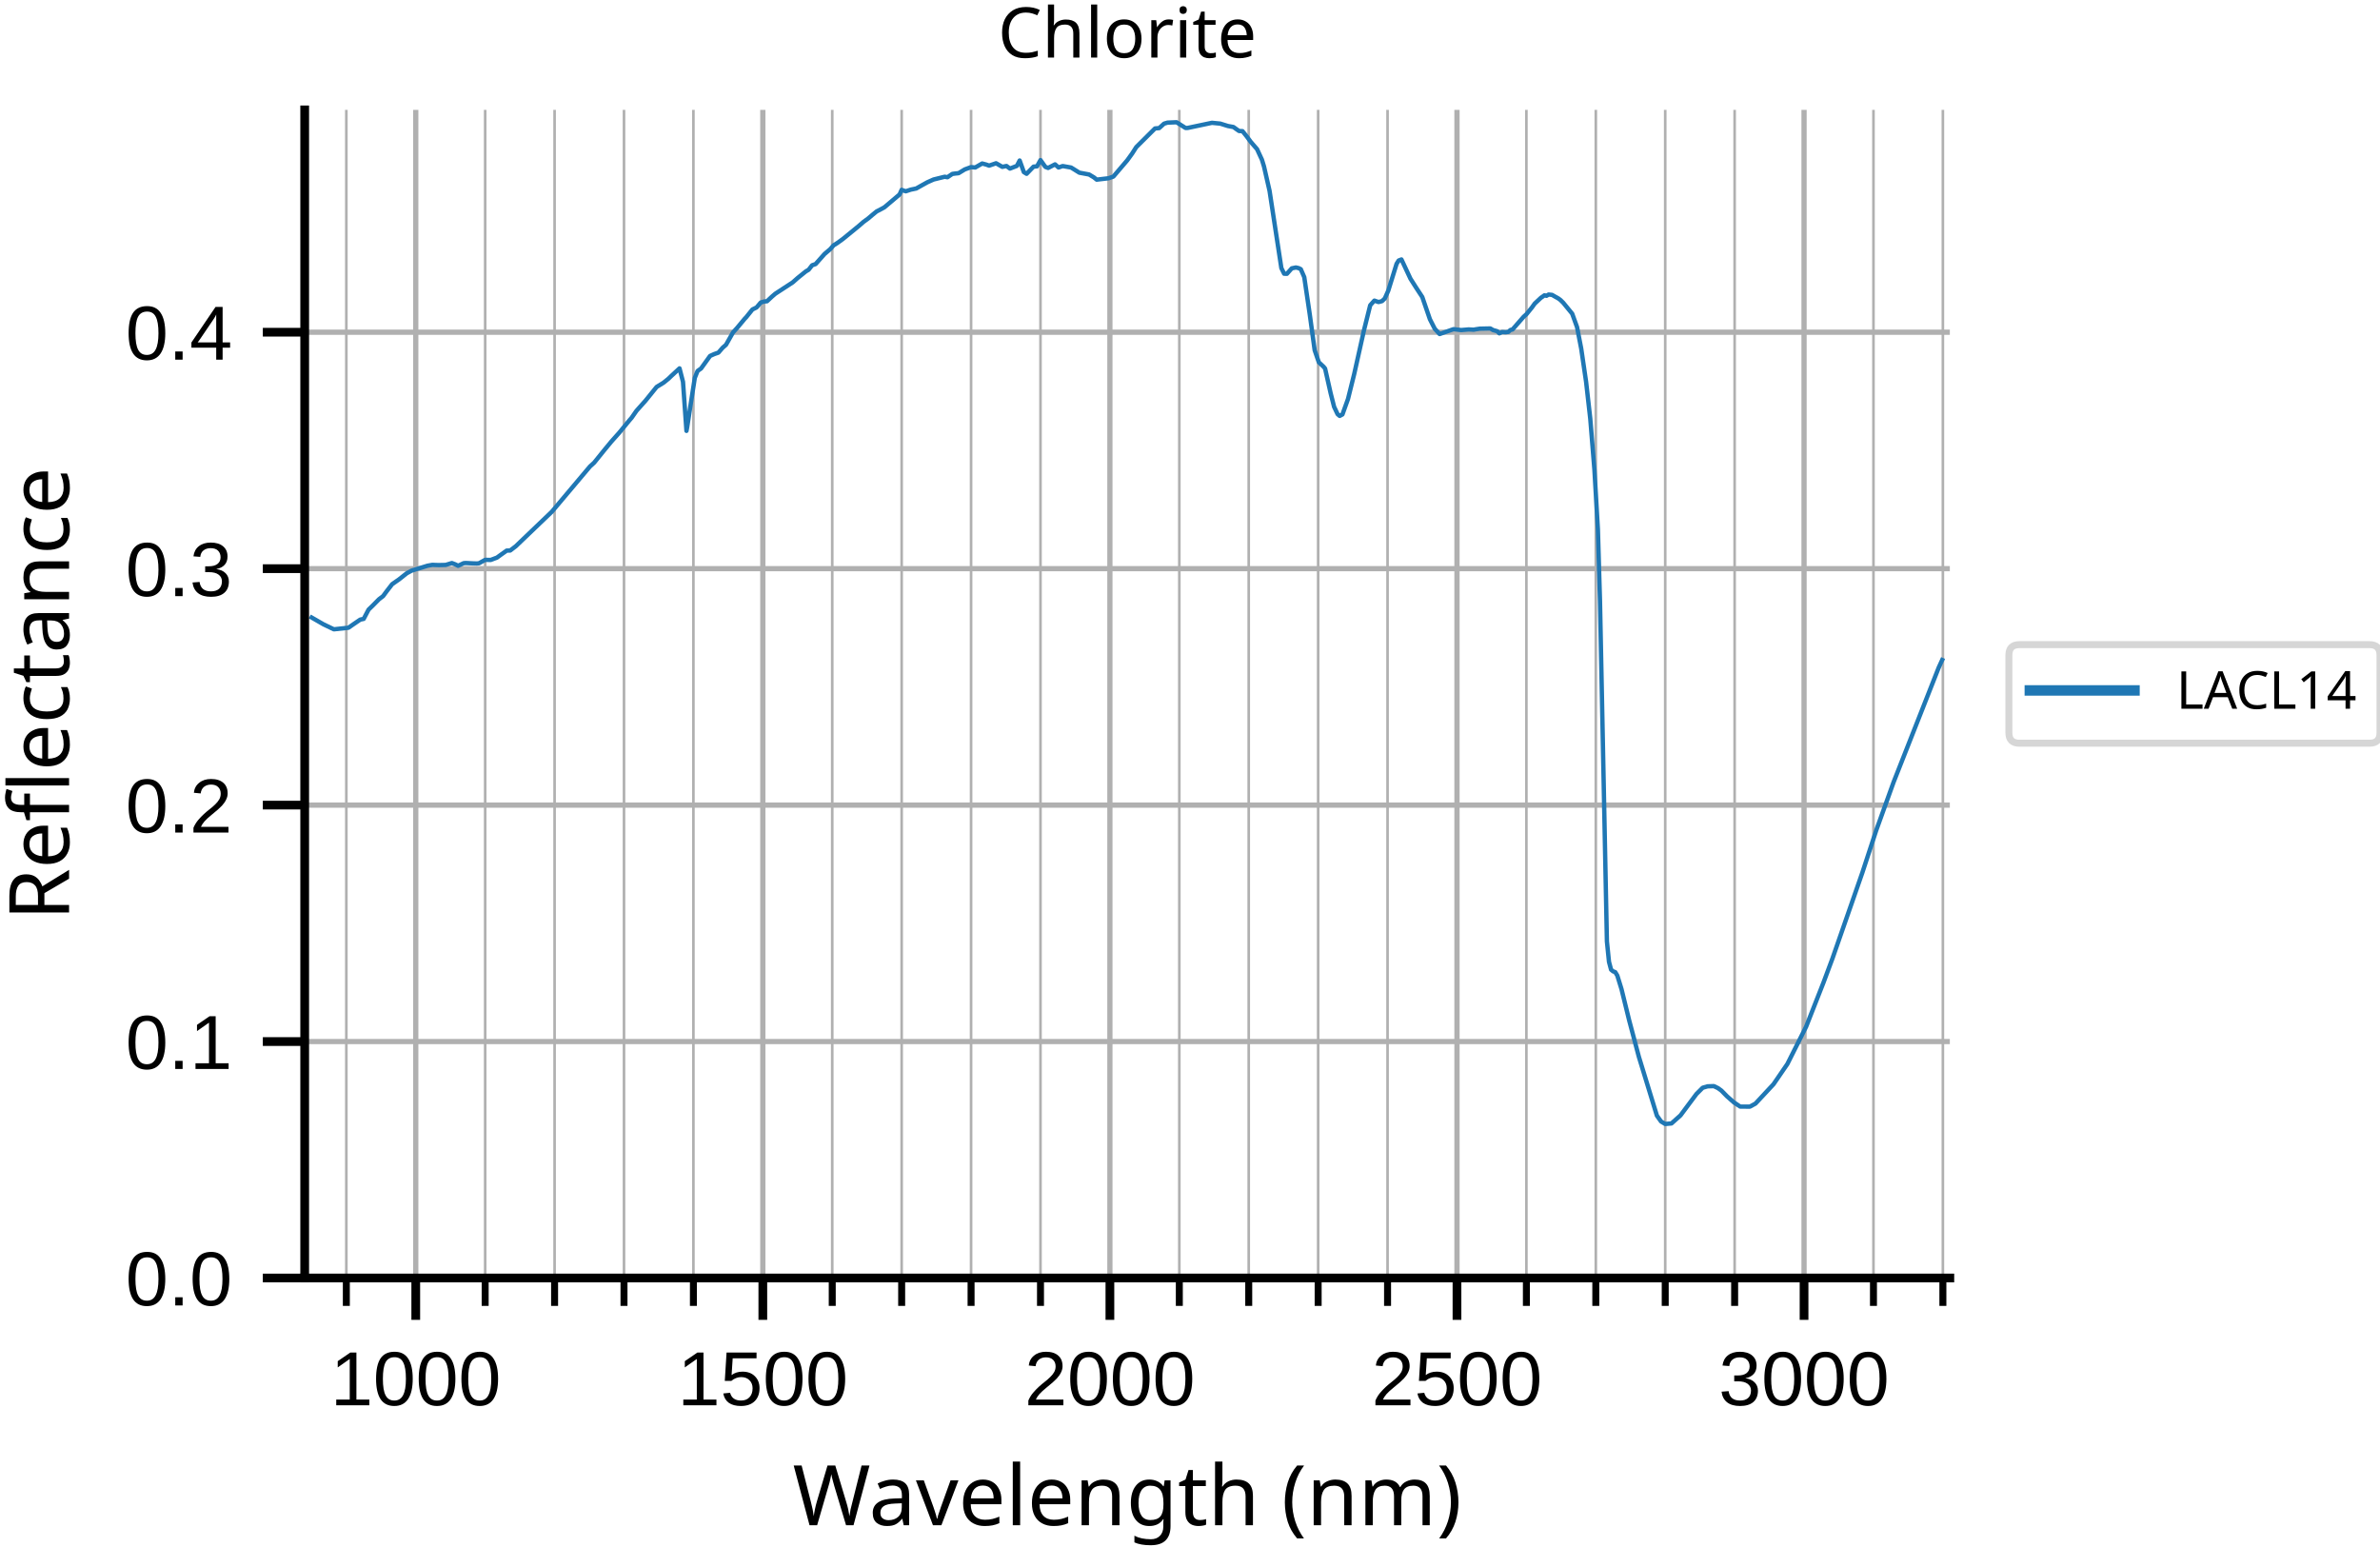
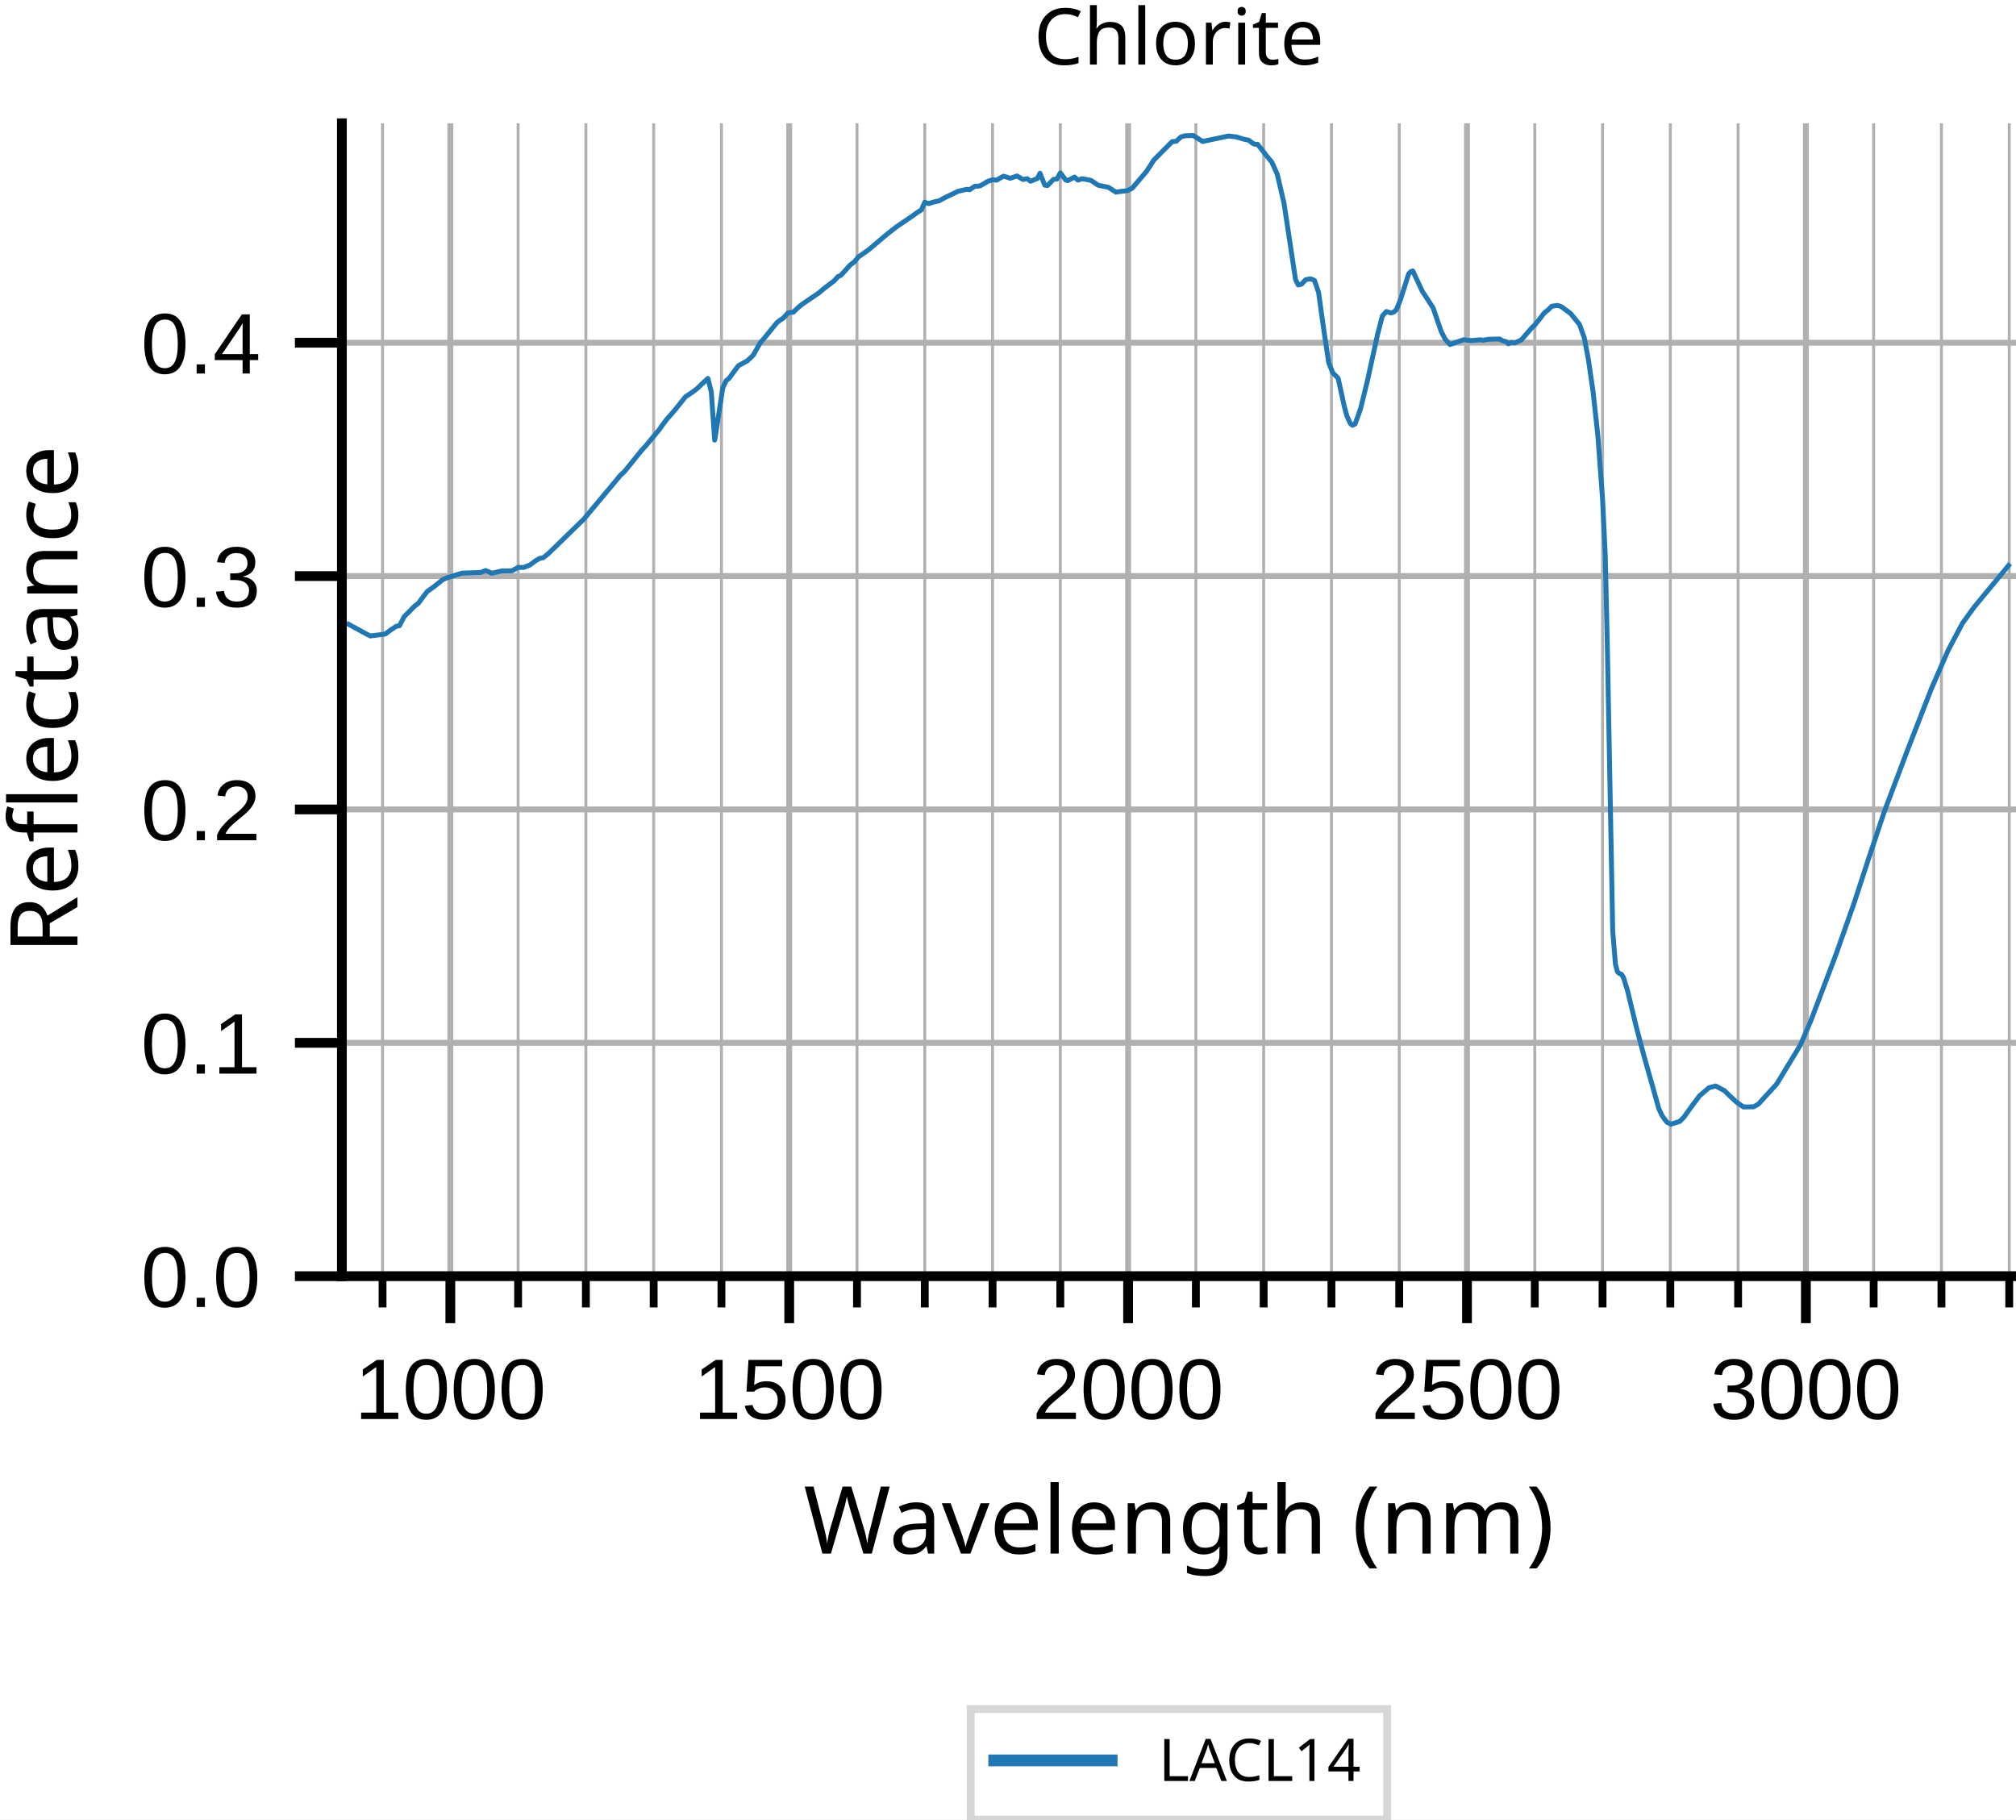
- <svg xmlns="http://www.w3.org/2000/svg" xmlns:xlink="http://www.w3.org/1999/xlink" width="272.871pt" height="177.363pt" viewBox="0 0 272.871 177.363" version="1.1">
+ <svg xmlns="http://www.w3.org/2000/svg" xmlns:xlink="http://www.w3.org/1999/xlink" width="205.989pt" height="185.929pt" viewBox="0 0 205.989 185.929" version="1.1">
  <defs>
    <style type="text/css">*{stroke-linejoin: round; stroke-linecap: butt}</style>
  </defs>
  <g id="figure_1">
    <g id="patch_1">
-       <path d="M 0 177.363  L 272.871 177.363  L 272.871 0  L 0 0  z " style="fill: #ffffff" />
+       <path d="M 0 185.929  L 205.989 185.929  L 205.989 0  L 0 0  z " style="fill: #ffffff" />
    </g>
    <g id="axes_1">
      <g id="patch_2">
-         <path d="M 34.933 146.524  L 223.551 146.524  L 223.551 12.598  L 34.933 12.598  z " style="fill: #ffffff" />
+         <path d="M 34.933 130.398  L 205.989 130.398  L 205.989 12.598  L 34.933 12.598  z " style="fill: #ffffff" />
      </g>
      <g id="matplotlib.axis_1">
        <g id="xtick_1">
          <g id="line2d_1">
-             <path d="M 47.667 146.524  L 47.667 12.598  " clip-path="url(#pf03f4bd73c)" style="fill: none; stroke: #b0b0b0; stroke-width: 0.6; stroke-linecap: square" />
+             <path d="M 46.014 130.398  L 46.014 12.598  " clip-path="url(#pdd74ec2de5)" style="fill: none; stroke: #b0b0b0; stroke-width: 0.6; stroke-linecap: square" />
          </g>
          <g id="line2d_2">
            <defs>
-               <path id="m2d30983972" d="M 0 0  L 0 4.8  " style="stroke: #000000" />
+               <path id="m3c72b8a021" d="M 0 0  L 0 4.8  " style="stroke: #000000" />
            </defs>
            <g>
-               <use xlink:href="#m2d30983972" x="47.667" y="146.524" style="stroke: #000000" />
+               <use xlink:href="#m3c72b8a021" x="46.014" y="130.398" style="stroke: #000000" />
            </g>
          </g>
          <g id="text_1">
-             <text style="font: 8.8px 'Arial'; text-anchor: middle" x="47.667" y="161.123" transform="rotate(-0 47.66668 161.1231)">1000</text>
+             <text style="font: 8.8px 'Arial'; text-anchor: middle" x="46.014" y="144.997" transform="rotate(-0 46.01353 144.9971)">1000</text>
          </g>
        </g>
        <g id="xtick_2">
          <g id="line2d_3">
-             <path d="M 87.459 146.524  L 87.459 12.598  " clip-path="url(#pf03f4bd73c)" style="fill: none; stroke: #b0b0b0; stroke-width: 0.6; stroke-linecap: square" />
+             <path d="M 80.64 130.398  L 80.64 12.598  " clip-path="url(#pdd74ec2de5)" style="fill: none; stroke: #b0b0b0; stroke-width: 0.6; stroke-linecap: square" />
          </g>
          <g id="line2d_4">
            <g>
-               <use xlink:href="#m2d30983972" x="87.459" y="146.524" style="stroke: #000000" />
+               <use xlink:href="#m3c72b8a021" x="80.64" y="130.398" style="stroke: #000000" />
            </g>
          </g>
          <g id="text_2">
-             <text style="font: 8.8px 'Arial'; text-anchor: middle" x="87.459" y="161.123" transform="rotate(-0 87.45945 161.1231)">1500</text>
+             <text style="font: 8.8px 'Arial'; text-anchor: middle" x="80.64" y="144.997" transform="rotate(-0 80.64018 144.9971)">1500</text>
          </g>
        </g>
        <g id="xtick_3">
          <g id="line2d_5">
-             <path d="M 127.252 146.524  L 127.252 12.598  " clip-path="url(#pf03f4bd73c)" style="fill: none; stroke: #b0b0b0; stroke-width: 0.6; stroke-linecap: square" />
+             <path d="M 115.267 130.398  L 115.267 12.598  " clip-path="url(#pdd74ec2de5)" style="fill: none; stroke: #b0b0b0; stroke-width: 0.6; stroke-linecap: square" />
          </g>
          <g id="line2d_6">
            <g>
-               <use xlink:href="#m2d30983972" x="127.252" y="146.524" style="stroke: #000000" />
+               <use xlink:href="#m3c72b8a021" x="115.267" y="130.398" style="stroke: #000000" />
            </g>
          </g>
          <g id="text_3">
-             <text style="font: 8.8px 'Arial'; text-anchor: middle" x="127.252" y="161.123" transform="rotate(-0 127.2522 161.1231)">2000</text>
+             <text style="font: 8.8px 'Arial'; text-anchor: middle" x="115.267" y="144.997" transform="rotate(-0 115.2668 144.9971)">2000</text>
          </g>
        </g>
        <g id="xtick_4">
          <g id="line2d_7">
-             <path d="M 167.045 146.524  L 167.045 12.598  " clip-path="url(#pf03f4bd73c)" style="fill: none; stroke: #b0b0b0; stroke-width: 0.6; stroke-linecap: square" />
+             <path d="M 149.893 130.398  L 149.893 12.598  " clip-path="url(#pdd74ec2de5)" style="fill: none; stroke: #b0b0b0; stroke-width: 0.6; stroke-linecap: square" />
          </g>
          <g id="line2d_8">
            <g>
-               <use xlink:href="#m2d30983972" x="167.045" y="146.524" style="stroke: #000000" />
+               <use xlink:href="#m3c72b8a021" x="149.893" y="130.398" style="stroke: #000000" />
            </g>
          </g>
          <g id="text_4">
-             <text style="font: 8.8px 'Arial'; text-anchor: middle" x="167.045" y="161.123" transform="rotate(-0 167.045 161.1231)">2500</text>
+             <text style="font: 8.8px 'Arial'; text-anchor: middle" x="149.893" y="144.997" transform="rotate(-0 149.8935 144.9971)">2500</text>
          </g>
        </g>
        <g id="xtick_5">
          <g id="line2d_9">
-             <path d="M 206.838 146.524  L 206.838 12.598  " clip-path="url(#pf03f4bd73c)" style="fill: none; stroke: #b0b0b0; stroke-width: 0.6; stroke-linecap: square" />
+             <path d="M 184.52 130.398  L 184.52 12.598  " clip-path="url(#pdd74ec2de5)" style="fill: none; stroke: #b0b0b0; stroke-width: 0.6; stroke-linecap: square" />
          </g>
          <g id="line2d_10">
            <g>
-               <use xlink:href="#m2d30983972" x="206.838" y="146.524" style="stroke: #000000" />
+               <use xlink:href="#m3c72b8a021" x="184.52" y="130.398" style="stroke: #000000" />
            </g>
          </g>
          <g id="text_5">
-             <text style="font: 8.8px 'Arial'; text-anchor: middle" x="206.838" y="161.123" transform="rotate(-0 206.8377 161.1231)">3000</text>
+             <text style="font: 8.8px 'Arial'; text-anchor: middle" x="184.52" y="144.997" transform="rotate(-0 184.5201 144.9971)">3000</text>
          </g>
        </g>
        <g id="xtick_6">
          <g id="line2d_11">
-             <path d="M 39.708 146.524  L 39.708 12.598  " clip-path="url(#pf03f4bd73c)" style="fill: none; stroke: #b0b0b0; stroke-width: 0.3; stroke-linecap: square" />
+             <path d="M 39.088 130.398  L 39.088 12.598  " clip-path="url(#pdd74ec2de5)" style="fill: none; stroke: #b0b0b0; stroke-width: 0.3; stroke-linecap: square" />
          </g>
          <g id="line2d_12">
            <defs>
-               <path id="me3197e2701" d="M 0 0  L 0 3.2  " style="stroke: #000000; stroke-width: 0.8" />
+               <path id="m3470999fba" d="M 0 0  L 0 3.2  " style="stroke: #000000; stroke-width: 0.8" />
            </defs>
            <g>
-               <use xlink:href="#me3197e2701" x="39.708" y="146.524" style="stroke: #000000; stroke-width: 0.8" />
+               <use xlink:href="#m3470999fba" x="39.088" y="130.398" style="stroke: #000000; stroke-width: 0.8" />
            </g>
          </g>
        </g>
        <g id="xtick_7">
          <g id="line2d_13">
-             <path d="M 55.625 146.524  L 55.625 12.598  " clip-path="url(#pf03f4bd73c)" style="fill: none; stroke: #b0b0b0; stroke-width: 0.3; stroke-linecap: square" />
+             <path d="M 52.939 130.398  L 52.939 12.598  " clip-path="url(#pdd74ec2de5)" style="fill: none; stroke: #b0b0b0; stroke-width: 0.3; stroke-linecap: square" />
          </g>
          <g id="line2d_14">
            <g>
-               <use xlink:href="#me3197e2701" x="55.625" y="146.524" style="stroke: #000000; stroke-width: 0.8" />
+               <use xlink:href="#m3470999fba" x="52.939" y="130.398" style="stroke: #000000; stroke-width: 0.8" />
            </g>
          </g>
        </g>
        <g id="xtick_8">
          <g id="line2d_15">
-             <path d="M 63.584 146.524  L 63.584 12.598  " clip-path="url(#pf03f4bd73c)" style="fill: none; stroke: #b0b0b0; stroke-width: 0.3; stroke-linecap: square" />
+             <path d="M 59.864 130.398  L 59.864 12.598  " clip-path="url(#pdd74ec2de5)" style="fill: none; stroke: #b0b0b0; stroke-width: 0.3; stroke-linecap: square" />
          </g>
          <g id="line2d_16">
            <g>
-               <use xlink:href="#me3197e2701" x="63.584" y="146.524" style="stroke: #000000; stroke-width: 0.8" />
+               <use xlink:href="#m3470999fba" x="59.864" y="130.398" style="stroke: #000000; stroke-width: 0.8" />
            </g>
          </g>
        </g>
        <g id="xtick_9">
          <g id="line2d_17">
-             <path d="M 71.542 146.524  L 71.542 12.598  " clip-path="url(#pf03f4bd73c)" style="fill: none; stroke: #b0b0b0; stroke-width: 0.3; stroke-linecap: square" />
+             <path d="M 66.79 130.398  L 66.79 12.598  " clip-path="url(#pdd74ec2de5)" style="fill: none; stroke: #b0b0b0; stroke-width: 0.3; stroke-linecap: square" />
          </g>
          <g id="line2d_18">
            <g>
-               <use xlink:href="#me3197e2701" x="71.542" y="146.524" style="stroke: #000000; stroke-width: 0.8" />
+               <use xlink:href="#m3470999fba" x="66.79" y="130.398" style="stroke: #000000; stroke-width: 0.8" />
            </g>
          </g>
        </g>
        <g id="xtick_10">
          <g id="line2d_19">
-             <path d="M 79.501 146.524  L 79.501 12.598  " clip-path="url(#pf03f4bd73c)" style="fill: none; stroke: #b0b0b0; stroke-width: 0.3; stroke-linecap: square" />
+             <path d="M 73.715 130.398  L 73.715 12.598  " clip-path="url(#pdd74ec2de5)" style="fill: none; stroke: #b0b0b0; stroke-width: 0.3; stroke-linecap: square" />
          </g>
          <g id="line2d_20">
            <g>
-               <use xlink:href="#me3197e2701" x="79.501" y="146.524" style="stroke: #000000; stroke-width: 0.8" />
+               <use xlink:href="#m3470999fba" x="73.715" y="130.398" style="stroke: #000000; stroke-width: 0.8" />
            </g>
          </g>
        </g>
        <g id="xtick_11">
          <g id="line2d_21">
-             <path d="M 95.418 146.524  L 95.418 12.598  " clip-path="url(#pf03f4bd73c)" style="fill: none; stroke: #b0b0b0; stroke-width: 0.3; stroke-linecap: square" />
+             <path d="M 87.566 130.398  L 87.566 12.598  " clip-path="url(#pdd74ec2de5)" style="fill: none; stroke: #b0b0b0; stroke-width: 0.3; stroke-linecap: square" />
          </g>
          <g id="line2d_22">
            <g>
-               <use xlink:href="#me3197e2701" x="95.418" y="146.524" style="stroke: #000000; stroke-width: 0.8" />
+               <use xlink:href="#m3470999fba" x="87.566" y="130.398" style="stroke: #000000; stroke-width: 0.8" />
            </g>
          </g>
        </g>
        <g id="xtick_12">
          <g id="line2d_23">
-             <path d="M 103.377 146.524  L 103.377 12.598  " clip-path="url(#pf03f4bd73c)" style="fill: none; stroke: #b0b0b0; stroke-width: 0.3; stroke-linecap: square" />
+             <path d="M 94.491 130.398  L 94.491 12.598  " clip-path="url(#pdd74ec2de5)" style="fill: none; stroke: #b0b0b0; stroke-width: 0.3; stroke-linecap: square" />
          </g>
          <g id="line2d_24">
            <g>
-               <use xlink:href="#me3197e2701" x="103.377" y="146.524" style="stroke: #000000; stroke-width: 0.8" />
+               <use xlink:href="#m3470999fba" x="94.491" y="130.398" style="stroke: #000000; stroke-width: 0.8" />
            </g>
          </g>
        </g>
        <g id="xtick_13">
          <g id="line2d_25">
-             <path d="M 111.335 146.524  L 111.335 12.598  " clip-path="url(#pf03f4bd73c)" style="fill: none; stroke: #b0b0b0; stroke-width: 0.3; stroke-linecap: square" />
+             <path d="M 101.416 130.398  L 101.416 12.598  " clip-path="url(#pdd74ec2de5)" style="fill: none; stroke: #b0b0b0; stroke-width: 0.3; stroke-linecap: square" />
          </g>
          <g id="line2d_26">
            <g>
-               <use xlink:href="#me3197e2701" x="111.335" y="146.524" style="stroke: #000000; stroke-width: 0.8" />
+               <use xlink:href="#m3470999fba" x="101.416" y="130.398" style="stroke: #000000; stroke-width: 0.8" />
            </g>
          </g>
        </g>
        <g id="xtick_14">
          <g id="line2d_27">
-             <path d="M 119.294 146.524  L 119.294 12.598  " clip-path="url(#pf03f4bd73c)" style="fill: none; stroke: #b0b0b0; stroke-width: 0.3; stroke-linecap: square" />
+             <path d="M 108.341 130.398  L 108.341 12.598  " clip-path="url(#pdd74ec2de5)" style="fill: none; stroke: #b0b0b0; stroke-width: 0.3; stroke-linecap: square" />
          </g>
          <g id="line2d_28">
            <g>
-               <use xlink:href="#me3197e2701" x="119.294" y="146.524" style="stroke: #000000; stroke-width: 0.8" />
+               <use xlink:href="#m3470999fba" x="108.341" y="130.398" style="stroke: #000000; stroke-width: 0.8" />
            </g>
          </g>
        </g>
        <g id="xtick_15">
          <g id="line2d_29">
-             <path d="M 135.211 146.524  L 135.211 12.598  " clip-path="url(#pf03f4bd73c)" style="fill: none; stroke: #b0b0b0; stroke-width: 0.3; stroke-linecap: square" />
+             <path d="M 122.192 130.398  L 122.192 12.598  " clip-path="url(#pdd74ec2de5)" style="fill: none; stroke: #b0b0b0; stroke-width: 0.3; stroke-linecap: square" />
          </g>
          <g id="line2d_30">
            <g>
-               <use xlink:href="#me3197e2701" x="135.211" y="146.524" style="stroke: #000000; stroke-width: 0.8" />
+               <use xlink:href="#m3470999fba" x="122.192" y="130.398" style="stroke: #000000; stroke-width: 0.8" />
            </g>
          </g>
        </g>
        <g id="xtick_16">
          <g id="line2d_31">
-             <path d="M 143.169 146.524  L 143.169 12.598  " clip-path="url(#pf03f4bd73c)" style="fill: none; stroke: #b0b0b0; stroke-width: 0.3; stroke-linecap: square" />
+             <path d="M 129.117 130.398  L 129.117 12.598  " clip-path="url(#pdd74ec2de5)" style="fill: none; stroke: #b0b0b0; stroke-width: 0.3; stroke-linecap: square" />
          </g>
          <g id="line2d_32">
            <g>
-               <use xlink:href="#me3197e2701" x="143.169" y="146.524" style="stroke: #000000; stroke-width: 0.8" />
+               <use xlink:href="#m3470999fba" x="129.117" y="130.398" style="stroke: #000000; stroke-width: 0.8" />
            </g>
          </g>
        </g>
        <g id="xtick_17">
          <g id="line2d_33">
-             <path d="M 151.128 146.524  L 151.128 12.598  " clip-path="url(#pf03f4bd73c)" style="fill: none; stroke: #b0b0b0; stroke-width: 0.3; stroke-linecap: square" />
+             <path d="M 136.043 130.398  L 136.043 12.598  " clip-path="url(#pdd74ec2de5)" style="fill: none; stroke: #b0b0b0; stroke-width: 0.3; stroke-linecap: square" />
          </g>
          <g id="line2d_34">
            <g>
-               <use xlink:href="#me3197e2701" x="151.128" y="146.524" style="stroke: #000000; stroke-width: 0.8" />
+               <use xlink:href="#m3470999fba" x="136.043" y="130.398" style="stroke: #000000; stroke-width: 0.8" />
            </g>
          </g>
        </g>
        <g id="xtick_18">
          <g id="line2d_35">
-             <path d="M 159.086 146.524  L 159.086 12.598  " clip-path="url(#pf03f4bd73c)" style="fill: none; stroke: #b0b0b0; stroke-width: 0.3; stroke-linecap: square" />
+             <path d="M 142.968 130.398  L 142.968 12.598  " clip-path="url(#pdd74ec2de5)" style="fill: none; stroke: #b0b0b0; stroke-width: 0.3; stroke-linecap: square" />
          </g>
          <g id="line2d_36">
            <g>
-               <use xlink:href="#me3197e2701" x="159.086" y="146.524" style="stroke: #000000; stroke-width: 0.8" />
+               <use xlink:href="#m3470999fba" x="142.968" y="130.398" style="stroke: #000000; stroke-width: 0.8" />
            </g>
          </g>
        </g>
        <g id="xtick_19">
          <g id="line2d_37">
-             <path d="M 175.004 146.524  L 175.004 12.598  " clip-path="url(#pf03f4bd73c)" style="fill: none; stroke: #b0b0b0; stroke-width: 0.3; stroke-linecap: square" />
+             <path d="M 156.819 130.398  L 156.819 12.598  " clip-path="url(#pdd74ec2de5)" style="fill: none; stroke: #b0b0b0; stroke-width: 0.3; stroke-linecap: square" />
          </g>
          <g id="line2d_38">
            <g>
-               <use xlink:href="#me3197e2701" x="175.004" y="146.524" style="stroke: #000000; stroke-width: 0.8" />
+               <use xlink:href="#m3470999fba" x="156.819" y="130.398" style="stroke: #000000; stroke-width: 0.8" />
            </g>
          </g>
        </g>
        <g id="xtick_20">
          <g id="line2d_39">
-             <path d="M 182.962 146.524  L 182.962 12.598  " clip-path="url(#pf03f4bd73c)" style="fill: none; stroke: #b0b0b0; stroke-width: 0.3; stroke-linecap: square" />
+             <path d="M 163.744 130.398  L 163.744 12.598  " clip-path="url(#pdd74ec2de5)" style="fill: none; stroke: #b0b0b0; stroke-width: 0.3; stroke-linecap: square" />
          </g>
          <g id="line2d_40">
            <g>
-               <use xlink:href="#me3197e2701" x="182.962" y="146.524" style="stroke: #000000; stroke-width: 0.8" />
+               <use xlink:href="#m3470999fba" x="163.744" y="130.398" style="stroke: #000000; stroke-width: 0.8" />
            </g>
          </g>
        </g>
        <g id="xtick_21">
          <g id="line2d_41">
-             <path d="M 190.921 146.524  L 190.921 12.598  " clip-path="url(#pf03f4bd73c)" style="fill: none; stroke: #b0b0b0; stroke-width: 0.3; stroke-linecap: square" />
+             <path d="M 170.669 130.398  L 170.669 12.598  " clip-path="url(#pdd74ec2de5)" style="fill: none; stroke: #b0b0b0; stroke-width: 0.3; stroke-linecap: square" />
          </g>
          <g id="line2d_42">
            <g>
-               <use xlink:href="#me3197e2701" x="190.921" y="146.524" style="stroke: #000000; stroke-width: 0.8" />
+               <use xlink:href="#m3470999fba" x="170.669" y="130.398" style="stroke: #000000; stroke-width: 0.8" />
            </g>
          </g>
        </g>
        <g id="xtick_22">
          <g id="line2d_43">
-             <path d="M 198.879 146.524  L 198.879 12.598  " clip-path="url(#pf03f4bd73c)" style="fill: none; stroke: #b0b0b0; stroke-width: 0.3; stroke-linecap: square" />
+             <path d="M 177.595 130.398  L 177.595 12.598  " clip-path="url(#pdd74ec2de5)" style="fill: none; stroke: #b0b0b0; stroke-width: 0.3; stroke-linecap: square" />
          </g>
          <g id="line2d_44">
            <g>
-               <use xlink:href="#me3197e2701" x="198.879" y="146.524" style="stroke: #000000; stroke-width: 0.8" />
+               <use xlink:href="#m3470999fba" x="177.595" y="130.398" style="stroke: #000000; stroke-width: 0.8" />
            </g>
          </g>
        </g>
        <g id="xtick_23">
          <g id="line2d_45">
-             <path d="M 214.796 146.524  L 214.796 12.598  " clip-path="url(#pf03f4bd73c)" style="fill: none; stroke: #b0b0b0; stroke-width: 0.3; stroke-linecap: square" />
+             <path d="M 191.445 130.398  L 191.445 12.598  " clip-path="url(#pdd74ec2de5)" style="fill: none; stroke: #b0b0b0; stroke-width: 0.3; stroke-linecap: square" />
          </g>
          <g id="line2d_46">
            <g>
-               <use xlink:href="#me3197e2701" x="214.796" y="146.524" style="stroke: #000000; stroke-width: 0.8" />
+               <use xlink:href="#m3470999fba" x="191.445" y="130.398" style="stroke: #000000; stroke-width: 0.8" />
            </g>
          </g>
        </g>
        <g id="xtick_24">
          <g id="line2d_47">
-             <path d="M 222.755 146.524  L 222.755 12.598  " clip-path="url(#pf03f4bd73c)" style="fill: none; stroke: #b0b0b0; stroke-width: 0.3; stroke-linecap: square" />
+             <path d="M 198.371 130.398  L 198.371 12.598  " clip-path="url(#pdd74ec2de5)" style="fill: none; stroke: #b0b0b0; stroke-width: 0.3; stroke-linecap: square" />
          </g>
          <g id="line2d_48">
            <g>
-               <use xlink:href="#me3197e2701" x="222.755" y="146.524" style="stroke: #000000; stroke-width: 0.8" />
+               <use xlink:href="#m3470999fba" x="198.371" y="130.398" style="stroke: #000000; stroke-width: 0.8" />
+             </g>
+           </g>
+         </g>
+         <g id="xtick_25">
+           <g id="line2d_49">
+             <path d="M 205.296 130.398  L 205.296 12.598  " clip-path="url(#pdd74ec2de5)" style="fill: none; stroke: #b0b0b0; stroke-width: 0.3; stroke-linecap: square" />
+           </g>
+           <g id="line2d_50">
+             <g>
+               <use xlink:href="#m3470999fba" x="205.296" y="130.398" style="stroke: #000000; stroke-width: 0.8" />
            </g>
          </g>
        </g>
        <g id="text_6">
-           <text style="font: 9.6px 'Futura', sans-serif; text-anchor: middle" x="129.242" y="174.869" transform="rotate(-0 129.2418 174.8686)">Wavelength (nm)</text>
+           <text style="font: 9.6px 'Futura', sans-serif; text-anchor: middle" x="120.461" y="158.743" transform="rotate(-0 120.4608 158.7426)">Wavelength (nm)</text>
        </g>
      </g>
      <g id="matplotlib.axis_2">
        <g id="ytick_1">
-           <g id="line2d_49">
-             <path d="M 34.933 146.524  L 223.551 146.524  " clip-path="url(#pf03f4bd73c)" style="fill: none; stroke: #b0b0b0; stroke-width: 0.6; stroke-linecap: square" />
-           </g>
-           <g id="line2d_50">
+           <g id="line2d_51">
+             <path d="M 34.933 130.398  L 205.989 130.398  " clip-path="url(#pdd74ec2de5)" style="fill: none; stroke: #b0b0b0; stroke-width: 0.6; stroke-linecap: square" />
+           </g>
+           <g id="line2d_52">
            <defs>
-               <path id="mfa81ff32dc" d="M 0 0  L -4.8 0  " style="stroke: #000000" />
+               <path id="mda7984634b" d="M 0 0  L -4.8 0  " style="stroke: #000000" />
            </defs>
            <g>
-               <use xlink:href="#mfa81ff32dc" x="34.933" y="146.524" style="stroke: #000000" />
+               <use xlink:href="#mda7984634b" x="34.933" y="130.398" style="stroke: #000000" />
            </g>
          </g>
          <g id="text_7">
-             <text style="font: 8.8px 'Arial'; text-anchor: end" x="26.633" y="149.674" transform="rotate(-0 26.633 149.6736)">0.0</text>
+             <text style="font: 8.8px 'Arial'; text-anchor: end" x="26.633" y="133.548" transform="rotate(-0 26.633 133.5476)">0.0</text>
          </g>
        </g>
        <g id="ytick_2">
-           <g id="line2d_51">
-             <path d="M 34.933 119.415  L 223.551 119.415  " clip-path="url(#pf03f4bd73c)" style="fill: none; stroke: #b0b0b0; stroke-width: 0.6; stroke-linecap: square" />
-           </g>
-           <g id="line2d_52">
-             <g>
-               <use xlink:href="#mfa81ff32dc" x="34.933" y="119.415" style="stroke: #000000" />
+           <g id="line2d_53">
+             <path d="M 34.933 106.554  L 205.989 106.554  " clip-path="url(#pdd74ec2de5)" style="fill: none; stroke: #b0b0b0; stroke-width: 0.6; stroke-linecap: square" />
+           </g>
+           <g id="line2d_54">
+             <g>
+               <use xlink:href="#mda7984634b" x="34.933" y="106.554" style="stroke: #000000" />
            </g>
          </g>
          <g id="text_8">
-             <text style="font: 8.8px 'Arial'; text-anchor: end" x="26.633" y="122.565" transform="rotate(-0 26.633 122.5649)">0.1</text>
+             <text style="font: 8.8px 'Arial'; text-anchor: end" x="26.633" y="109.703" transform="rotate(-0 26.633 109.703)">0.1</text>
          </g>
        </g>
        <g id="ytick_3">
-           <g id="line2d_53">
-             <path d="M 34.933 92.307  L 223.551 92.307  " clip-path="url(#pf03f4bd73c)" style="fill: none; stroke: #b0b0b0; stroke-width: 0.6; stroke-linecap: square" />
-           </g>
-           <g id="line2d_54">
-             <g>
-               <use xlink:href="#mfa81ff32dc" x="34.933" y="92.307" style="stroke: #000000" />
+           <g id="line2d_55">
+             <path d="M 34.933 82.709  L 205.989 82.709  " clip-path="url(#pdd74ec2de5)" style="fill: none; stroke: #b0b0b0; stroke-width: 0.6; stroke-linecap: square" />
+           </g>
+           <g id="line2d_56">
+             <g>
+               <use xlink:href="#mda7984634b" x="34.933" y="82.709" style="stroke: #000000" />
            </g>
          </g>
          <g id="text_9">
-             <text style="font: 8.8px 'Arial'; text-anchor: end" x="26.633" y="95.456" transform="rotate(-0 26.633 95.45608)">0.2</text>
+             <text style="font: 8.8px 'Arial'; text-anchor: end" x="26.633" y="85.858" transform="rotate(-0 26.633 85.85837)">0.2</text>
          </g>
        </g>
        <g id="ytick_4">
-           <g id="line2d_55">
-             <path d="M 34.933 65.198  L 223.551 65.198  " clip-path="url(#pf03f4bd73c)" style="fill: none; stroke: #b0b0b0; stroke-width: 0.6; stroke-linecap: square" />
-           </g>
-           <g id="line2d_56">
-             <g>
-               <use xlink:href="#mfa81ff32dc" x="34.933" y="65.198" style="stroke: #000000" />
+           <g id="line2d_57">
+             <path d="M 34.933 58.864  L 205.989 58.864  " clip-path="url(#pdd74ec2de5)" style="fill: none; stroke: #b0b0b0; stroke-width: 0.6; stroke-linecap: square" />
+           </g>
+           <g id="line2d_58">
+             <g>
+               <use xlink:href="#mda7984634b" x="34.933" y="58.864" style="stroke: #000000" />
            </g>
          </g>
          <g id="text_10">
-             <text style="font: 8.8px 'Arial'; text-anchor: end" x="26.633" y="68.347" transform="rotate(-0 26.633 68.3473)">0.3</text>
+             <text style="font: 8.8px 'Arial'; text-anchor: end" x="26.633" y="62.014" transform="rotate(-0 26.633 62.01374)">0.3</text>
          </g>
        </g>
        <g id="ytick_5">
-           <g id="line2d_57">
-             <path d="M 34.933 38.089  L 223.551 38.089  " clip-path="url(#pf03f4bd73c)" style="fill: none; stroke: #b0b0b0; stroke-width: 0.6; stroke-linecap: square" />
-           </g>
-           <g id="line2d_58">
-             <g>
-               <use xlink:href="#mfa81ff32dc" x="34.933" y="38.089" style="stroke: #000000" />
+           <g id="line2d_59">
+             <path d="M 34.933 35.02  L 205.989 35.02  " clip-path="url(#pdd74ec2de5)" style="fill: none; stroke: #b0b0b0; stroke-width: 0.6; stroke-linecap: square" />
+           </g>
+           <g id="line2d_60">
+             <g>
+               <use xlink:href="#mda7984634b" x="34.933" y="35.02" style="stroke: #000000" />
            </g>
          </g>
          <g id="text_11">
-             <text style="font: 8.8px 'Arial'; text-anchor: end" x="26.633" y="41.239" transform="rotate(-0 26.633 41.23853)">0.4</text>
+             <text style="font: 8.8px 'Arial'; text-anchor: end" x="26.633" y="38.169" transform="rotate(-0 26.633 38.1691)">0.4</text>
          </g>
        </g>
        <g id="text_12">
-           <text style="font: 9.6px 'Futura', sans-serif; text-anchor: middle" x="7.917" y="79.561" transform="rotate(-90 7.917 79.56085)">Reflectance</text>
-         </g>
-       </g>
-       <g id="line2d_59">
-         <path d="M 35.729 70.798  L 37.082 71.577  L 38.276 72.152  L 39.947 71.971  L 40.584 71.528  L 41.3 71.041  L 41.698 70.955  L 42.255 69.897  L 42.732 69.433  L 43.449 68.706  L 43.926 68.342  L 44.324 67.8  L 44.961 66.978  L 45.757 66.422  L 46.632 65.729  L 47.189 65.425  L 49.02 64.86  L 49.577 64.76  L 49.815 64.772  L 50.293 64.788  L 51.089 64.77  L 51.407 64.677  L 51.805 64.555  L 52.203 64.706  L 52.521 64.87  L 53.158 64.571  L 53.397 64.55  L 54.193 64.591  L 54.67 64.605  L 54.909 64.583  L 55.625 64.188  L 56.262 64.199  L 56.978 63.929  L 57.456 63.581  L 57.774 63.357  L 58.092 63.126  L 58.49 63.117  L 59.127 62.635  L 63.265 58.675  L 67.643 53.481  L 68.12 53.047  L 69.314 51.568  L 70.11 50.605  L 70.587 50.071  L 70.985 49.626  L 72.179 48.173  L 72.418 47.898  L 72.975 47.097  L 74.009 45.939  L 75.283 44.363  L 76.079 43.874  L 76.636 43.423  L 76.954 43.116  L 77.909 42.233  L 78.307 43.78  L 78.705 49.4  L 78.785 48.969  L 79.262 45.875  L 79.66 43.322  L 79.978 42.532  L 80.376 42.25  L 81.411 40.809  L 81.888 40.595  L 82.366 40.429  L 82.843 39.878  L 83.241 39.526  L 83.639 38.823  L 84.037 38.118  L 84.515 37.592  L 85.39 36.538  L 85.549 36.375  L 86.266 35.483  L 86.743 35.249  L 87.221 34.685  L 87.619 34.567  L 87.937 34.54  L 88.494 34.018  L 88.892 33.675  L 90.882 32.378  L 91.439 31.884  L 92.394 31.113  L 92.712 30.926  L 93.11 30.413  L 93.508 30.277  L 94.543 29.111  L 95.179 28.573  L 95.577 28.123  L 95.975 27.877  L 96.612 27.42  L 98.442 25.925  L 98.999 25.443  L 99.556 25.035  L 100.034 24.627  L 100.511 24.237  L 100.83 24.078  L 101.387 23.775  L 103.138 22.297  L 103.377 21.764  L 103.456 21.806  L 103.854 21.93  L 104.411 21.744  L 105.048 21.611  L 105.685 21.251  L 106.321 20.898  L 107.037 20.58  L 108.311 20.265  L 108.629 20.319  L 109.186 19.941  L 109.505 19.896  L 109.903 19.856  L 110.619 19.422  L 111.335 19.161  L 111.813 19.203  L 112.608 18.744  L 113.086 18.872  L 113.404 18.989  L 114.2 18.717  L 114.916 19.129  L 115.394 19.031  L 115.792 19.328  L 116.588 19.019  L 116.906 18.403  L 117.384 19.73  L 117.702 19.927  L 118.498 19.107  L 118.896 19.071  L 119.294 18.355  L 119.851 19.135  L 120.169 19.255  L 120.965 18.844  L 121.363 19.203  L 121.84 19.038  L 122.795 19.206  L 123.034 19.351  L 123.75 19.798  L 124.865 20.005  L 125.422 20.34  L 125.74 20.597  L 127.093 20.438  L 127.65 20.244  L 129.242 18.379  L 129.799 17.609  L 130.276 16.864  L 132.425 14.727  L 132.903 14.686  L 133.46 14.179  L 133.858 14.059  L 134.892 14.016  L 135.927 14.673  L 136.166 14.668  L 138.951 14.08  L 139.906 14.173  L 140.782 14.447  L 141.418 14.563  L 141.737 14.795  L 142.055 15.019  L 142.453 15.037  L 142.931 15.629  L 143.408 16.275  L 144.124 17.101  L 144.681 18.307  L 144.92 19.09  L 145.557 21.879  L 146.91 30.736  L 147.228 31.381  L 147.547 31.391  L 148.104 30.765  L 148.581 30.667  L 148.899 30.743  L 149.138 30.862  L 149.536 31.774  L 150.173 36.093  L 150.73 40.157  L 151.207 41.538  L 151.765 42.059  L 151.924 42.258  L 152.56 45.08  L 152.958 46.642  L 153.356 47.482  L 153.595 47.684  L 153.913 47.516  L 154.55 45.746  L 155.266 42.862  L 156.381 37.866  L 157.097 34.999  L 157.574 34.466  L 158.052 34.631  L 158.45 34.527  L 158.768 34.225  L 159.166 33.33  L 160.121 30.248  L 160.36 29.87  L 160.678 29.748  L 161.713 31.956  L 162.349 32.958  L 163.066 34.054  L 163.941 36.599  L 164.498 37.695  L 165.055 38.298  L 166.647 37.74  L 167.522 37.843  L 168.398 37.769  L 168.955 37.801  L 169.194 37.755  L 169.671 37.683  L 170.865 37.657  L 171.183 37.843  L 171.661 37.977  L 171.9 38.216  L 172.218 38.065  L 172.616 38.095  L 172.934 38.053  L 173.173 37.833  L 173.412 37.776  L 174.685 36.32  L 175.004 36.034  L 175.64 35.25  L 175.959 34.806  L 176.675 34.136  L 176.834 34.032  L 177.073 33.858  L 177.312 33.913  L 177.55 33.768  L 177.948 33.809  L 178.267 33.994  L 178.664 34.215  L 178.903 34.393  L 179.222 34.704  L 180.256 35.967  L 180.813 37.511  L 181.291 39.981  L 181.848 43.774  L 182.325 47.987  L 182.803 53.849  L 183.201 60.694  L 183.44 68.846  L 184.235 107.928  L 184.474 110.275  L 184.713 111.174  L 184.952 111.371  L 185.19 111.456  L 185.429 111.853  L 185.907 113.402  L 186.782 116.963  L 187.896 121.153  L 189.966 127.909  L 190.443 128.579  L 190.921 128.866  L 191.637 128.804  L 192.672 127.881  L 194.502 125.426  L 195.218 124.712  L 195.775 124.55  L 196.492 124.525  L 196.969 124.753  L 197.367 125.044  L 198.004 125.694  L 198.8 126.397  L 199.516 126.873  L 200.63 126.877  L 201.267 126.529  L 203.336 124.308  L 204.928 121.985  L 207.076 117.71  L 209.066 112.648  L 210.101 109.872  L 213.523 100.042  L 215.115 95.194  L 217.104 89.674  L 222.277 76.537  L 222.675 75.669  L 222.675 75.669  " clip-path="url(#pf03f4bd73c)" style="fill: none; stroke: #1f77b4; stroke-width: 0.5; stroke-linecap: square" />
-       </g>
-       <g id="line2d_60" />
+           <text style="font: 9.6px 'Futura', sans-serif; text-anchor: middle" x="7.917" y="71.498" transform="rotate(-90 7.917 71.49785)">Reflectance</text>
+         </g>
+       </g>
+       <g id="line2d_61">
+         <path d="M 35.626 63.79  L 37.495 64.812  L 37.842 64.981  L 39.365 64.784  L 39.919 64.371  L 40.473 64.004  L 40.82 63.929  L 41.304 62.998  L 41.72 62.59  L 42.343 61.95  L 42.759 61.63  L 43.105 61.153  L 43.659 60.43  L 44.351 59.941  L 45.252 59.222  L 45.598 59.064  L 47.191 58.567  L 49.13 58.488  L 49.615 58.299  L 49.961 58.431  L 50.238 58.576  L 51.277 58.336  L 52.316 58.324  L 52.939 57.976  L 53.493 57.986  L 54.116 57.748  L 54.532 57.443  L 54.809 57.245  L 55.155 57.05  L 55.501 56.993  L 56.055 56.546  L 59.656 53.041  L 63.396 48.559  L 63.812 48.176  L 64.92 46.805  L 65.543 46.029  L 66.028 45.504  L 66.305 45.168  L 67.413 43.831  L 67.621 43.523  L 68.105 42.875  L 68.936 41.924  L 70.044 40.538  L 70.806 40.031  L 71.222 39.711  L 71.499 39.442  L 72.33 38.665  L 72.676 40.025  L 73.022 44.969  L 73.092 44.59  L 73.507 41.868  L 73.853 39.622  L 74.2 38.892  L 74.477 38.68  L 75.446 37.367  L 76.346 36.876  L 76.693 36.553  L 76.97 36.283  L 77.316 35.665  L 77.662 35.045  L 78.147 34.488  L 79.394 32.954  L 79.74 32.686  L 80.017 32.521  L 80.502 31.985  L 80.779 31.922  L 81.056 31.898  L 81.54 31.439  L 81.956 31.094  L 83.687 29.914  L 84.172 29.498  L 85.003 28.866  L 85.211 28.719  L 85.626 28.26  L 85.903 28.148  L 86.873 27.075  L 87.288 26.763  L 87.704 26.254  L 88.12 25.971  L 88.743 25.53  L 90.266 24.241  L 90.682 23.896  L 91.236 23.459  L 91.651 23.138  L 93.106 22.158  L 93.729 21.705  L 94.145 21.442  L 94.491 20.66  L 94.56 20.697  L 94.906 20.806  L 95.391 20.643  L 95.945 20.526  L 96.568 20.183  L 97.884 19.551  L 98.785 19.342  L 99.062 19.39  L 99.616 19.028  L 99.893 19.026  L 100.17 18.982  L 100.931 18.526  L 101.416 18.371  L 101.832 18.408  L 102.524 18.004  L 102.94 18.117  L 103.217 18.219  L 103.909 17.98  L 104.533 18.343  L 104.948 18.256  L 105.294 18.518  L 105.987 18.246  L 106.264 17.704  L 106.749 18.914  L 107.026 18.961  L 107.649 18.323  L 107.995 18.292  L 108.341 17.662  L 108.896 18.398  L 109.103 18.453  L 109.796 18.092  L 110.142 18.408  L 110.558 18.262  L 111.458 18.426  L 112.22 18.931  L 113.258 19.142  L 113.674 19.408  L 114.02 19.631  L 115.198 19.474  L 115.682 19.234  L 117.137 17.527  L 117.483 17.005  L 117.898 16.35  L 119.768 14.47  L 120.184 14.434  L 120.669 13.988  L 121.084 13.874  L 121.915 13.845  L 122.885 14.454  L 125.516 13.9  L 126.278 13.983  L 127.109 14.226  L 127.594 14.326  L 127.94 14.6  L 128.148 14.727  L 128.494 14.743  L 128.91 15.264  L 129.395 15.899  L 129.949 16.559  L 130.503 17.788  L 131.195 20.761  L 132.372 28.552  L 132.649 29.119  L 132.996 29.029  L 133.411 28.578  L 133.896 28.49  L 134.173 28.593  L 134.311 28.663  L 134.727 29.877  L 135.281 33.843  L 135.766 37.071  L 136.181 38.102  L 136.597 38.512  L 136.735 38.686  L 137.359 41.543  L 137.636 42.543  L 137.982 43.282  L 138.19 43.459  L 138.467 43.312  L 139.021 41.754  L 139.713 38.932  L 140.752 34.194  L 141.237 32.302  L 141.652 31.833  L 142.137 31.977  L 142.414 31.886  L 142.691 31.621  L 143.107 30.585  L 143.938 27.97  L 144.145 27.764  L 144.353 27.683  L 145.323 29.76  L 145.877 30.6  L 146.431 31.47  L 147.262 33.882  L 147.677 34.673  L 148.162 35.204  L 149.547 34.713  L 150.309 34.803  L 151.209 34.72  L 151.556 34.767  L 151.763 34.725  L 152.179 34.662  L 153.218 34.64  L 153.495 34.803  L 153.91 34.921  L 154.118 35.131  L 154.395 34.998  L 154.81 35.032  L 155.087 34.896  L 155.295 34.805  L 155.434 34.744  L 156.542 33.464  L 156.819 33.212  L 157.373 32.522  L 157.719 32.054  L 157.996 31.801  L 158.135 31.709  L 158.55 31.297  L 159.104 31.207  L 159.312 31.25  L 159.589 31.374  L 160.489 32.042  L 161.39 33.153  L 161.874 34.511  L 162.29 36.684  L 162.775 40.02  L 163.259 44.449  L 163.744 50.97  L 164.021 56.736  L 164.229 65.782  L 164.783 95.124  L 165.06 98.514  L 165.268 99.304  L 165.475 99.478  L 165.683 99.553  L 165.891 99.901  L 166.307 101.265  L 167.207 104.993  L 167.969 107.872  L 168.592 110.071  L 169.492 113.277  L 169.838 114.024  L 170.323 114.672  L 170.739 114.867  L 171.639 114.583  L 172.055 114.154  L 172.816 113.092  L 173.647 111.974  L 174.617 111.144  L 175.032 111.038  L 175.309 110.967  L 176.21 111.451  L 176.764 111.997  L 177.456 112.634  L 178.149 113.113  L 179.188 113.091  L 179.672 112.811  L 181.542 110.762  L 183.966 106.767  L 185.005 104.35  L 187.567 97.601  L 189.437 92.301  L 190.961 87.634  L 192.554 82.871  L 194.977 76.452  L 197.332 70.398  L 199.063 66.432  L 200.518 63.686  L 201.695 62.055  L 205.227 57.784  L 205.227 57.784  " clip-path="url(#pdd74ec2de5)" style="fill: none; stroke: #1f77b4; stroke-width: 0.5; stroke-linecap: square" />
+       </g>
+       <g id="line2d_62" />
      <g id="patch_3">
-         <path d="M 34.933 146.524  L 34.933 12.598  " style="fill: none; stroke: #000000; stroke-linejoin: miter; stroke-linecap: square" />
+         <path d="M 34.933 130.398  L 34.933 12.598  " style="fill: none; stroke: #000000; stroke-linejoin: miter; stroke-linecap: square" />
      </g>
      <g id="patch_4">
-         <path d="M 34.933 146.524  L 223.551 146.524  " style="fill: none; stroke: #000000; stroke-linejoin: miter; stroke-linecap: square" />
+         <path d="M 34.933 130.398  L 205.989 130.398  " style="fill: none; stroke: #000000; stroke-linejoin: miter; stroke-linecap: square" />
      </g>
      <g id="text_13">
-         <text style="font: 8px 'Futura', sans-serif; text-anchor: middle" x="129.242" y="6.598" transform="rotate(-0 129.2418 6.5975)">Chlorite</text>
+         <text style="font: 8px 'Futura', sans-serif; text-anchor: middle" x="120.461" y="6.598" transform="rotate(-0 120.4608 6.5975)">Chlorite</text>
      </g>
      <g id="legend_1">
        <g id="patch_5">
-           <path d="M 231.523 85.211  L 271.671 85.211  Q 272.871 85.211 272.871 84.011  L 272.871 75.111  Q 272.871 73.911 271.671 73.911  L 231.523 73.911  Q 230.323 73.911 230.323 75.111  L 230.323 84.011  Q 230.323 85.211 231.523 85.211  z " style="fill: #ffffff; opacity: 0.8; stroke: #cccccc; stroke-width: 0.8; stroke-linejoin: miter" />
-         </g>
-         <g id="line2d_61">
-           <path d="M 232.723 79.159  L 238.723 79.159  L 244.723 79.159  " style="fill: none; stroke: #1f77b4; stroke-width: 1.2; stroke-linecap: square" />
+           <path d="M 99.187 185.929  L 141.735 185.929  L 141.735 174.628  L 99.187 174.628  z " style="fill: #ffffff; opacity: 0.8; stroke: #cccccc; stroke-width: 0.8; stroke-linejoin: miter" />
+         </g>
+         <g id="line2d_63">
+           <path d="M 101.587 179.877  L 107.587 179.877  L 113.587 179.877  " style="fill: none; stroke: #1f77b4; stroke-width: 1.2; stroke-linecap: square" />
        </g>
        <g id="text_14">
-           <text style="font: 6px 'Futura', sans-serif; text-anchor: start" x="249.523" y="81.259" transform="rotate(-0 249.5231 81.25866)">LACL14</text>
+           <text style="font: 6px 'Futura', sans-serif; text-anchor: start" x="118.387" y="181.977" transform="rotate(-0 118.3866 181.9766)">LACL14</text>
        </g>
      </g>
    </g>
  </g>
  <defs>
-     <clipPath id="pf03f4bd73c">
-       <rect x="34.933" y="12.598" width="188.618" height="133.927" />
+     <clipPath id="pdd74ec2de5">
+       <rect x="34.933" y="12.598" width="171.056" height="117.801" />
    </clipPath>
  </defs>
</svg>
